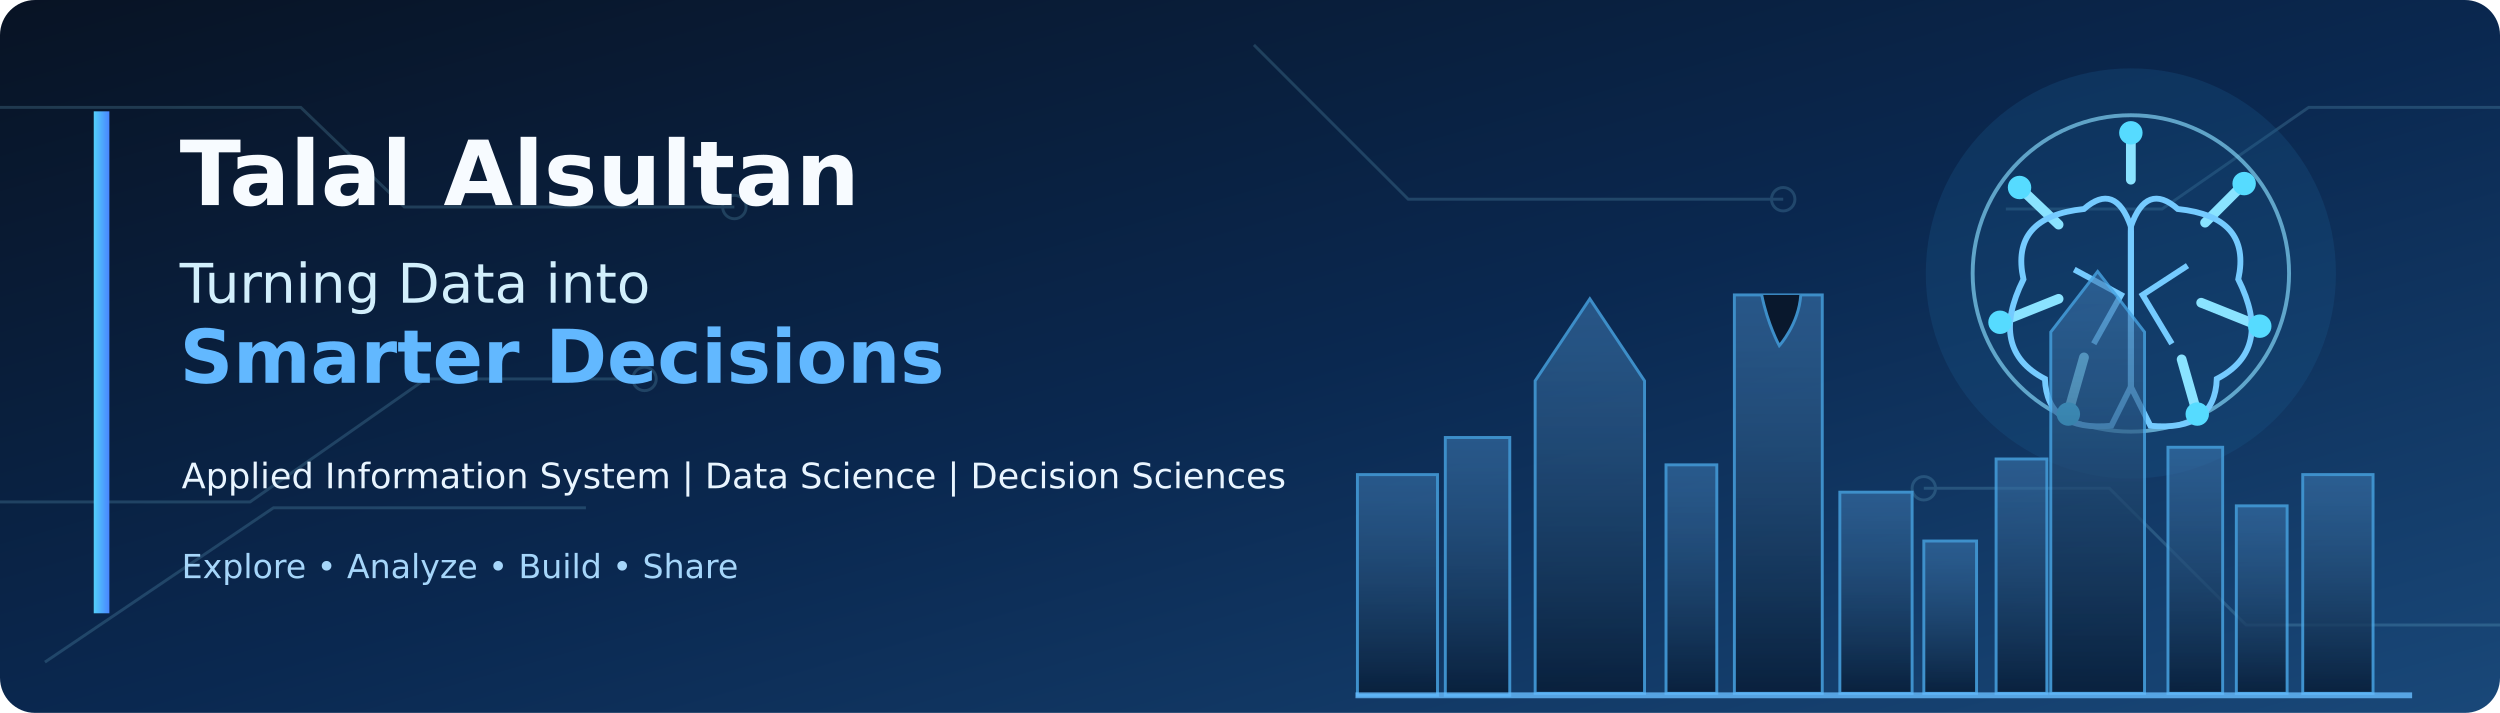
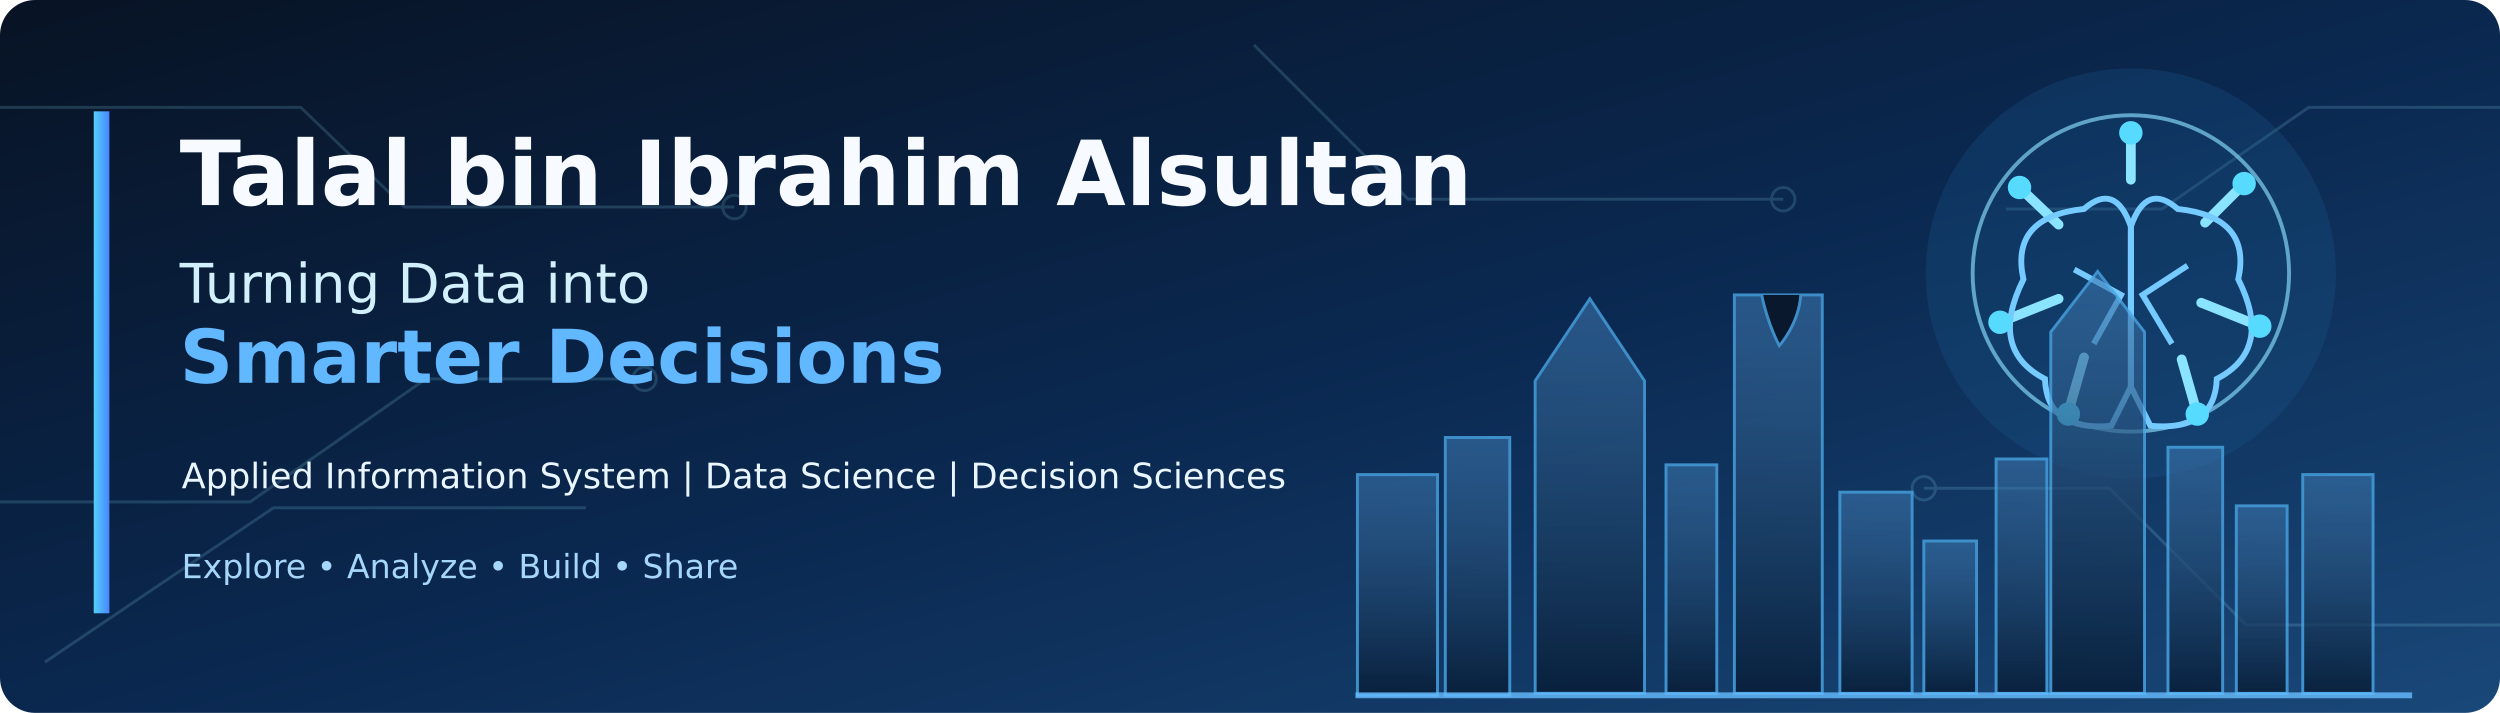
- <svg xmlns="http://www.w3.org/2000/svg" width="1280" height="365" viewBox="0 0 1280 365" role="img" aria-label="Talal Alsultan professional data and decision sciences banner">
+ <svg xmlns="http://www.w3.org/2000/svg" width="1280" height="365" viewBox="0 0 1280 365" role="img" aria-label="Talal bin Ibrahim Alsultan professional data and decision sciences banner">
  <defs>
    <linearGradient id="bg" x1="0" x2="1" y1="0" y2="1">
      <stop offset="0" stop-color="#081324" />
      <stop offset=".52" stop-color="#0a2850" />
      <stop offset="1" stop-color="#194879" />
    </linearGradient>
    <linearGradient id="accent" x1="0" x2="1">
      <stop stop-color="#53d0fa" />
      <stop offset="1" stop-color="#4986ff" />
    </linearGradient>
    <linearGradient id="sky" x1="0" x2="0" y1="0" y2="1">
      <stop stop-color="#3d78b0" stop-opacity=".7" />
      <stop offset="1" stop-color="#061a33" stop-opacity="1" />
    </linearGradient>
  </defs>
  <rect width="1280" height="365" rx="18" fill="url(#bg)" />
  <g opacity=".17" stroke="#93e5ff" stroke-width="1.5" fill="none">
    <path d="M0 55h154l53 51h169M0 257h128l90-63h112M23 339l117-79h160M642 23l79 79h192M1280 55h-98l-75 52h-80M1280 320h-130l-70-70h-95" />
    <circle cx="376" cy="106" r="6" />
    <circle cx="330" cy="194" r="6" />
    <circle cx="913" cy="102" r="6" />
    <circle cx="985" cy="250" r="6" />
  </g>
  <g transform="translate(997 54)">
    <circle cx="94" cy="86" r="105" fill="#19568a" opacity=".29" />
    <circle cx="94" cy="86" r="81" stroke="#8adfff" stroke-width="2" stroke-opacity=".65" fill="none" />
    <path d="M94 13V38M37 42l20 19M152 40l-20 20M27 111l30-12M160 113l-30-12M62 157l8-28M128 158l-8-28" stroke="#8ae3ff" stroke-width="5" stroke-linecap="round" fill="none" />
    <g stroke="#75cbff" stroke-width="3" fill="none">
      <path d="M70 53q-38 4-31 36-18 36 11 51 1 27 34 24l10-20V62q-8-23-24-9z" />
      <path d="M118 53q38 4 31 36 18 36-11 51-1 27-34 24l-10-20V62q8-23 24-9z" />
      <path d="M65 84l24 13-14 25M123 82L100 97l15 25M94 64v82" />
    </g>
    <g fill="#56dbff">
      <circle cx="94" cy="14" r="6" />
      <circle cx="37" cy="42" r="6" />
      <circle cx="152" cy="40" r="6" />
      <circle cx="27" cy="111" r="6" />
      <circle cx="160" cy="113" r="6" />
      <circle cx="62" cy="158" r="6" />
      <circle cx="128" cy="158" r="6" />
    </g>
  </g>
  <g fill="url(#sky)" stroke="#48a4e2" stroke-width="1.5" opacity=".82">
    <rect x="695" y="243" width="41" height="113" />
    <rect x="740" y="224" width="33" height="132" />
    <path d="M786 355v-160l28-42 28 42v160z" />
    <rect x="853" y="238" width="26" height="117" />
    <path d="M888 355v-204h45v204z" />
    <path d="M902 151c3 15 9 26 9 26s10-11 11-26" fill="#081324" />
    <rect x="942" y="252" width="37" height="103" />
    <rect x="985" y="277" width="27" height="78" />
    <rect x="1022" y="235" width="26" height="120" />
    <path d="M1050 355v-185l24-31 24 31v185z" />
    <rect x="1110" y="229" width="28" height="126" />
    <rect x="1145" y="259" width="26" height="96" />
    <rect x="1179" y="243" width="36" height="112" />
  </g>
  <path d="M694 356H1235" stroke="#67bdff" stroke-width="3" opacity=".8" />
  <path d="M48 57h8v257h-8z" fill="url(#accent)" />
-   <text x="92" y="105" font-family="DejaVu Sans,Arial,sans-serif" font-size="46" font-weight="bold" fill="#f7fbff">Talal Alsultan</text>
+   <text x="92" y="105" font-family="DejaVu Sans,Arial,sans-serif" font-size="46" font-weight="bold" fill="#f7fbff">Talal bin Ibrahim Alsultan</text>
  <text x="92" y="155" font-family="DejaVu Sans,Arial,sans-serif" font-size="28" fill="#d2effc">Turning Data into</text>
  <text x="92" y="196" font-family="DejaVu Sans,Arial,sans-serif" font-size="38" font-weight="bold" fill="#62b8ff">Smarter Decisions</text>
  <text x="93" y="250" font-family="DejaVu Sans,Arial,sans-serif" font-size="18" fill="#e9f5ff">Applied Information System  |  Data Science  |  Decision Sciences</text>
  <text x="93" y="296" font-family="DejaVu Sans,Arial,sans-serif" font-size="17" fill="#a6d6fa">Explore  •  Analyze  •  Build  •  Share</text>
</svg>
